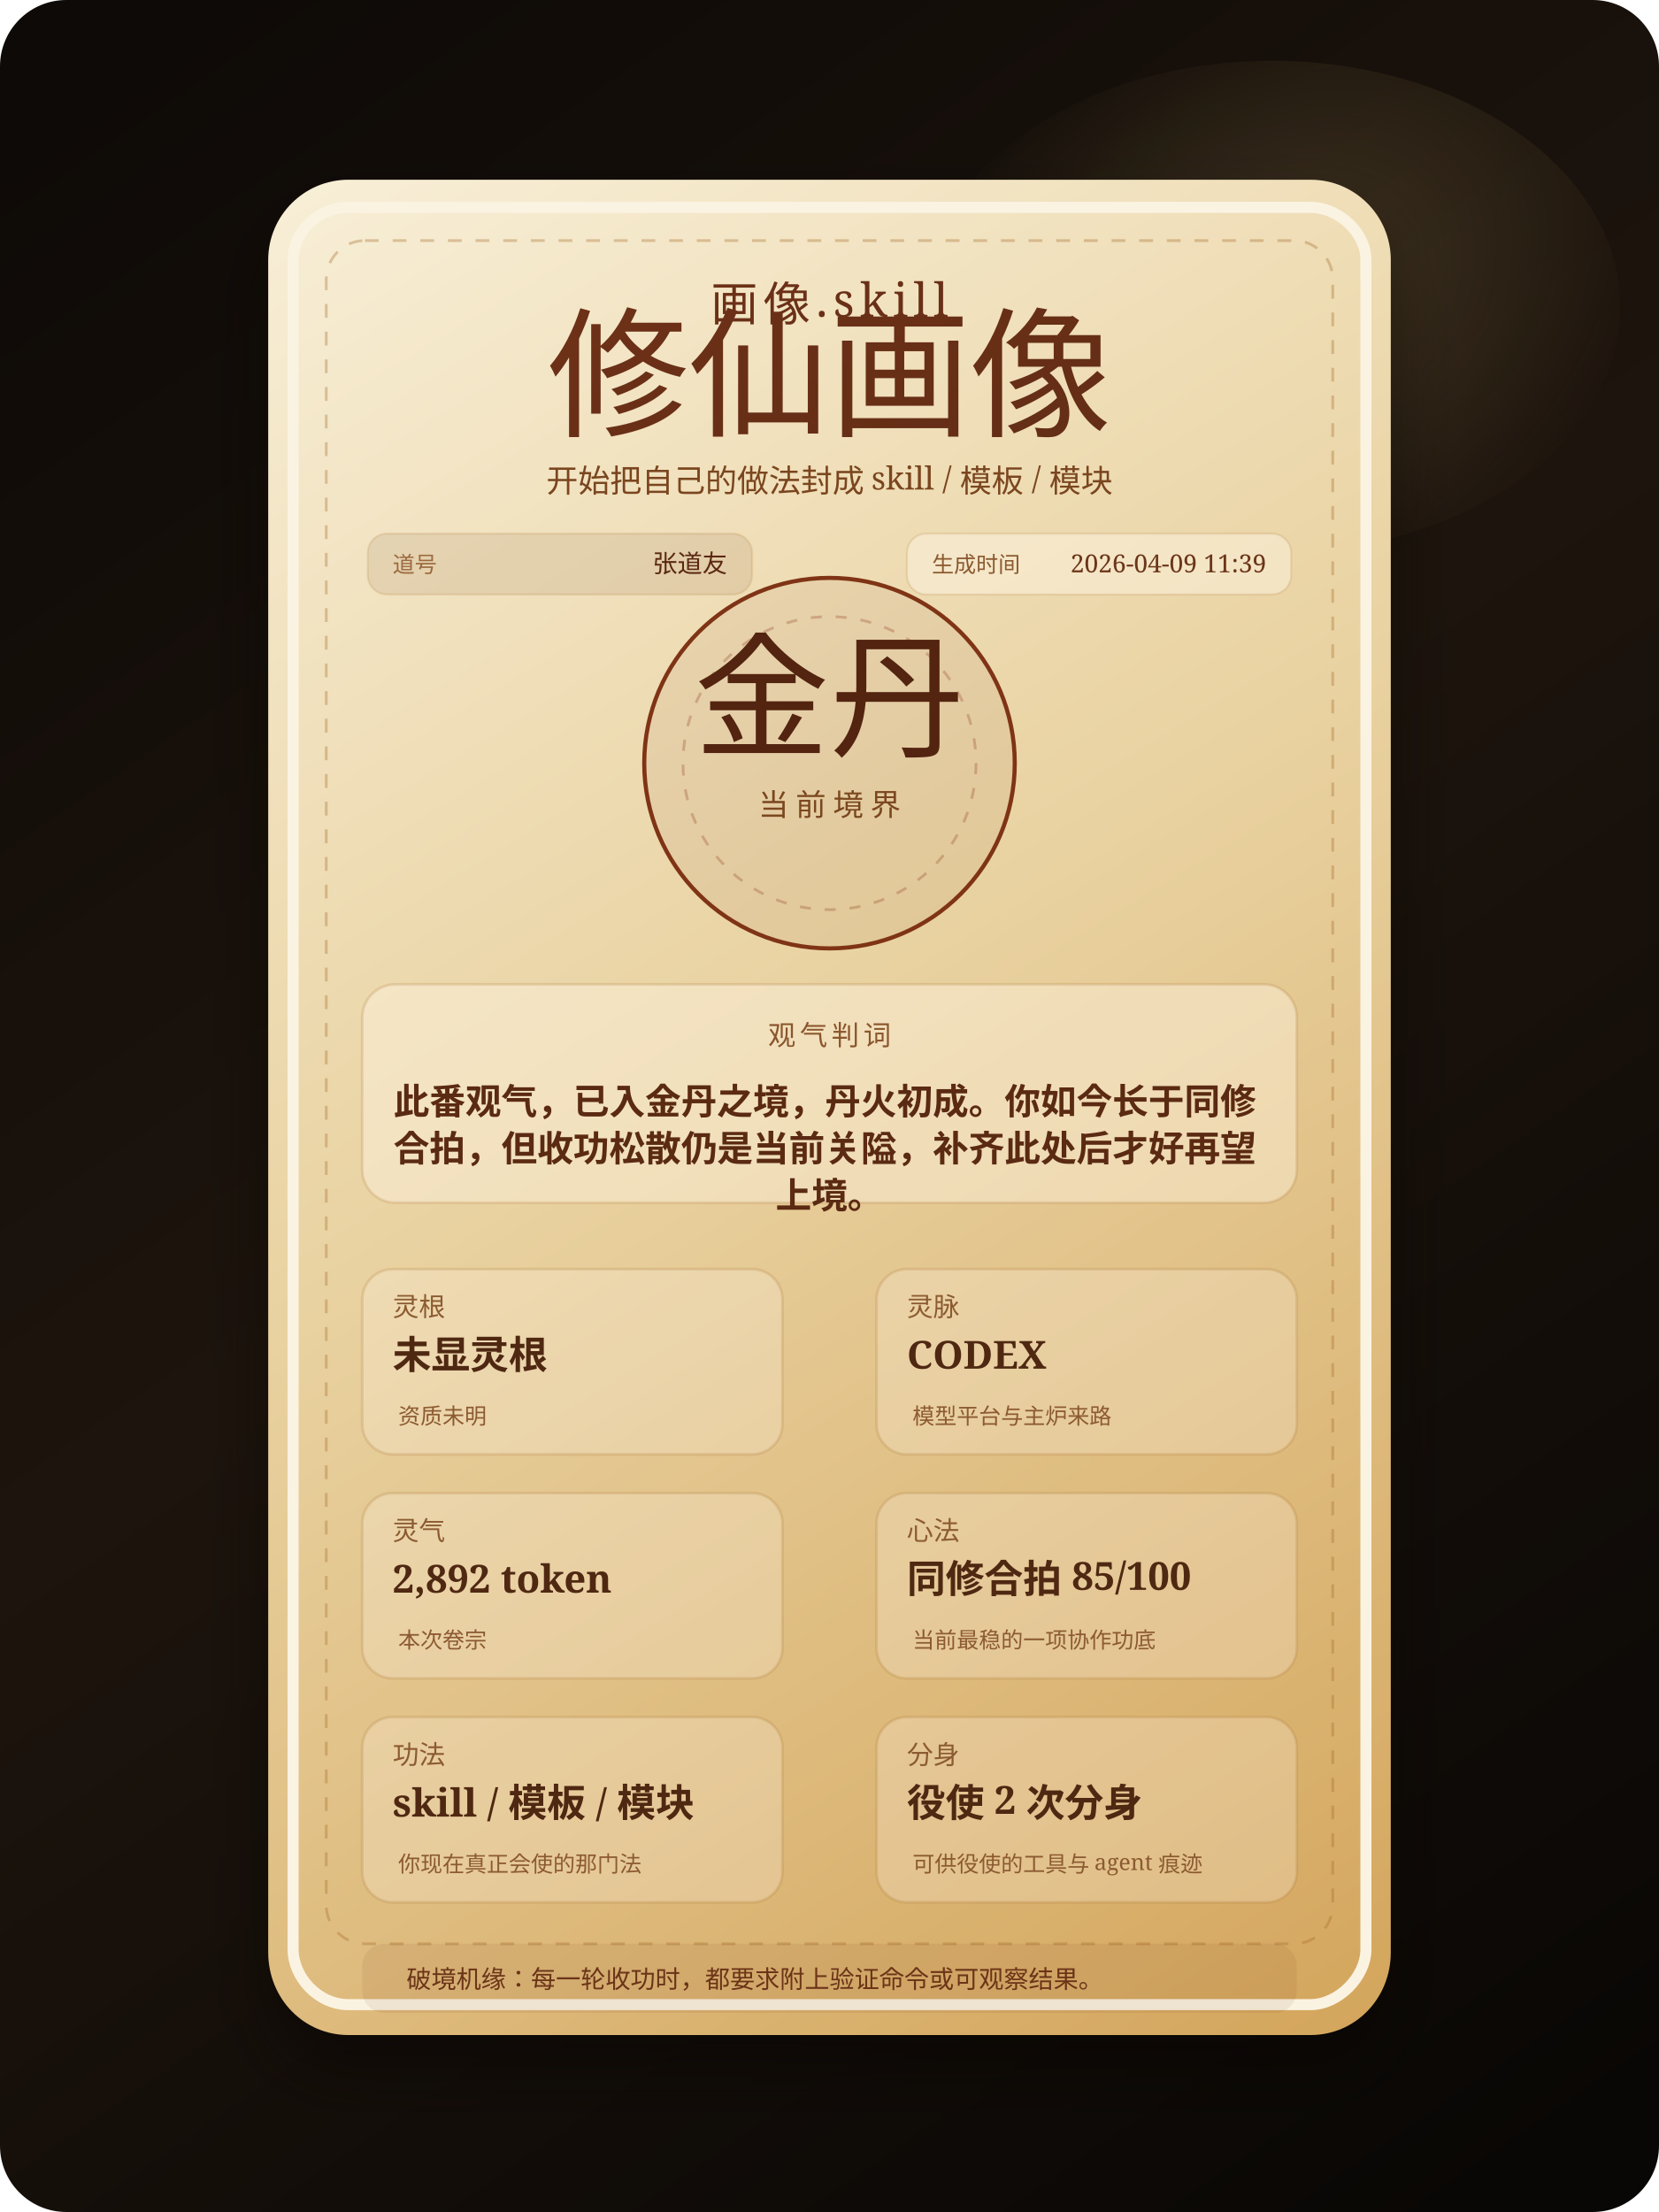
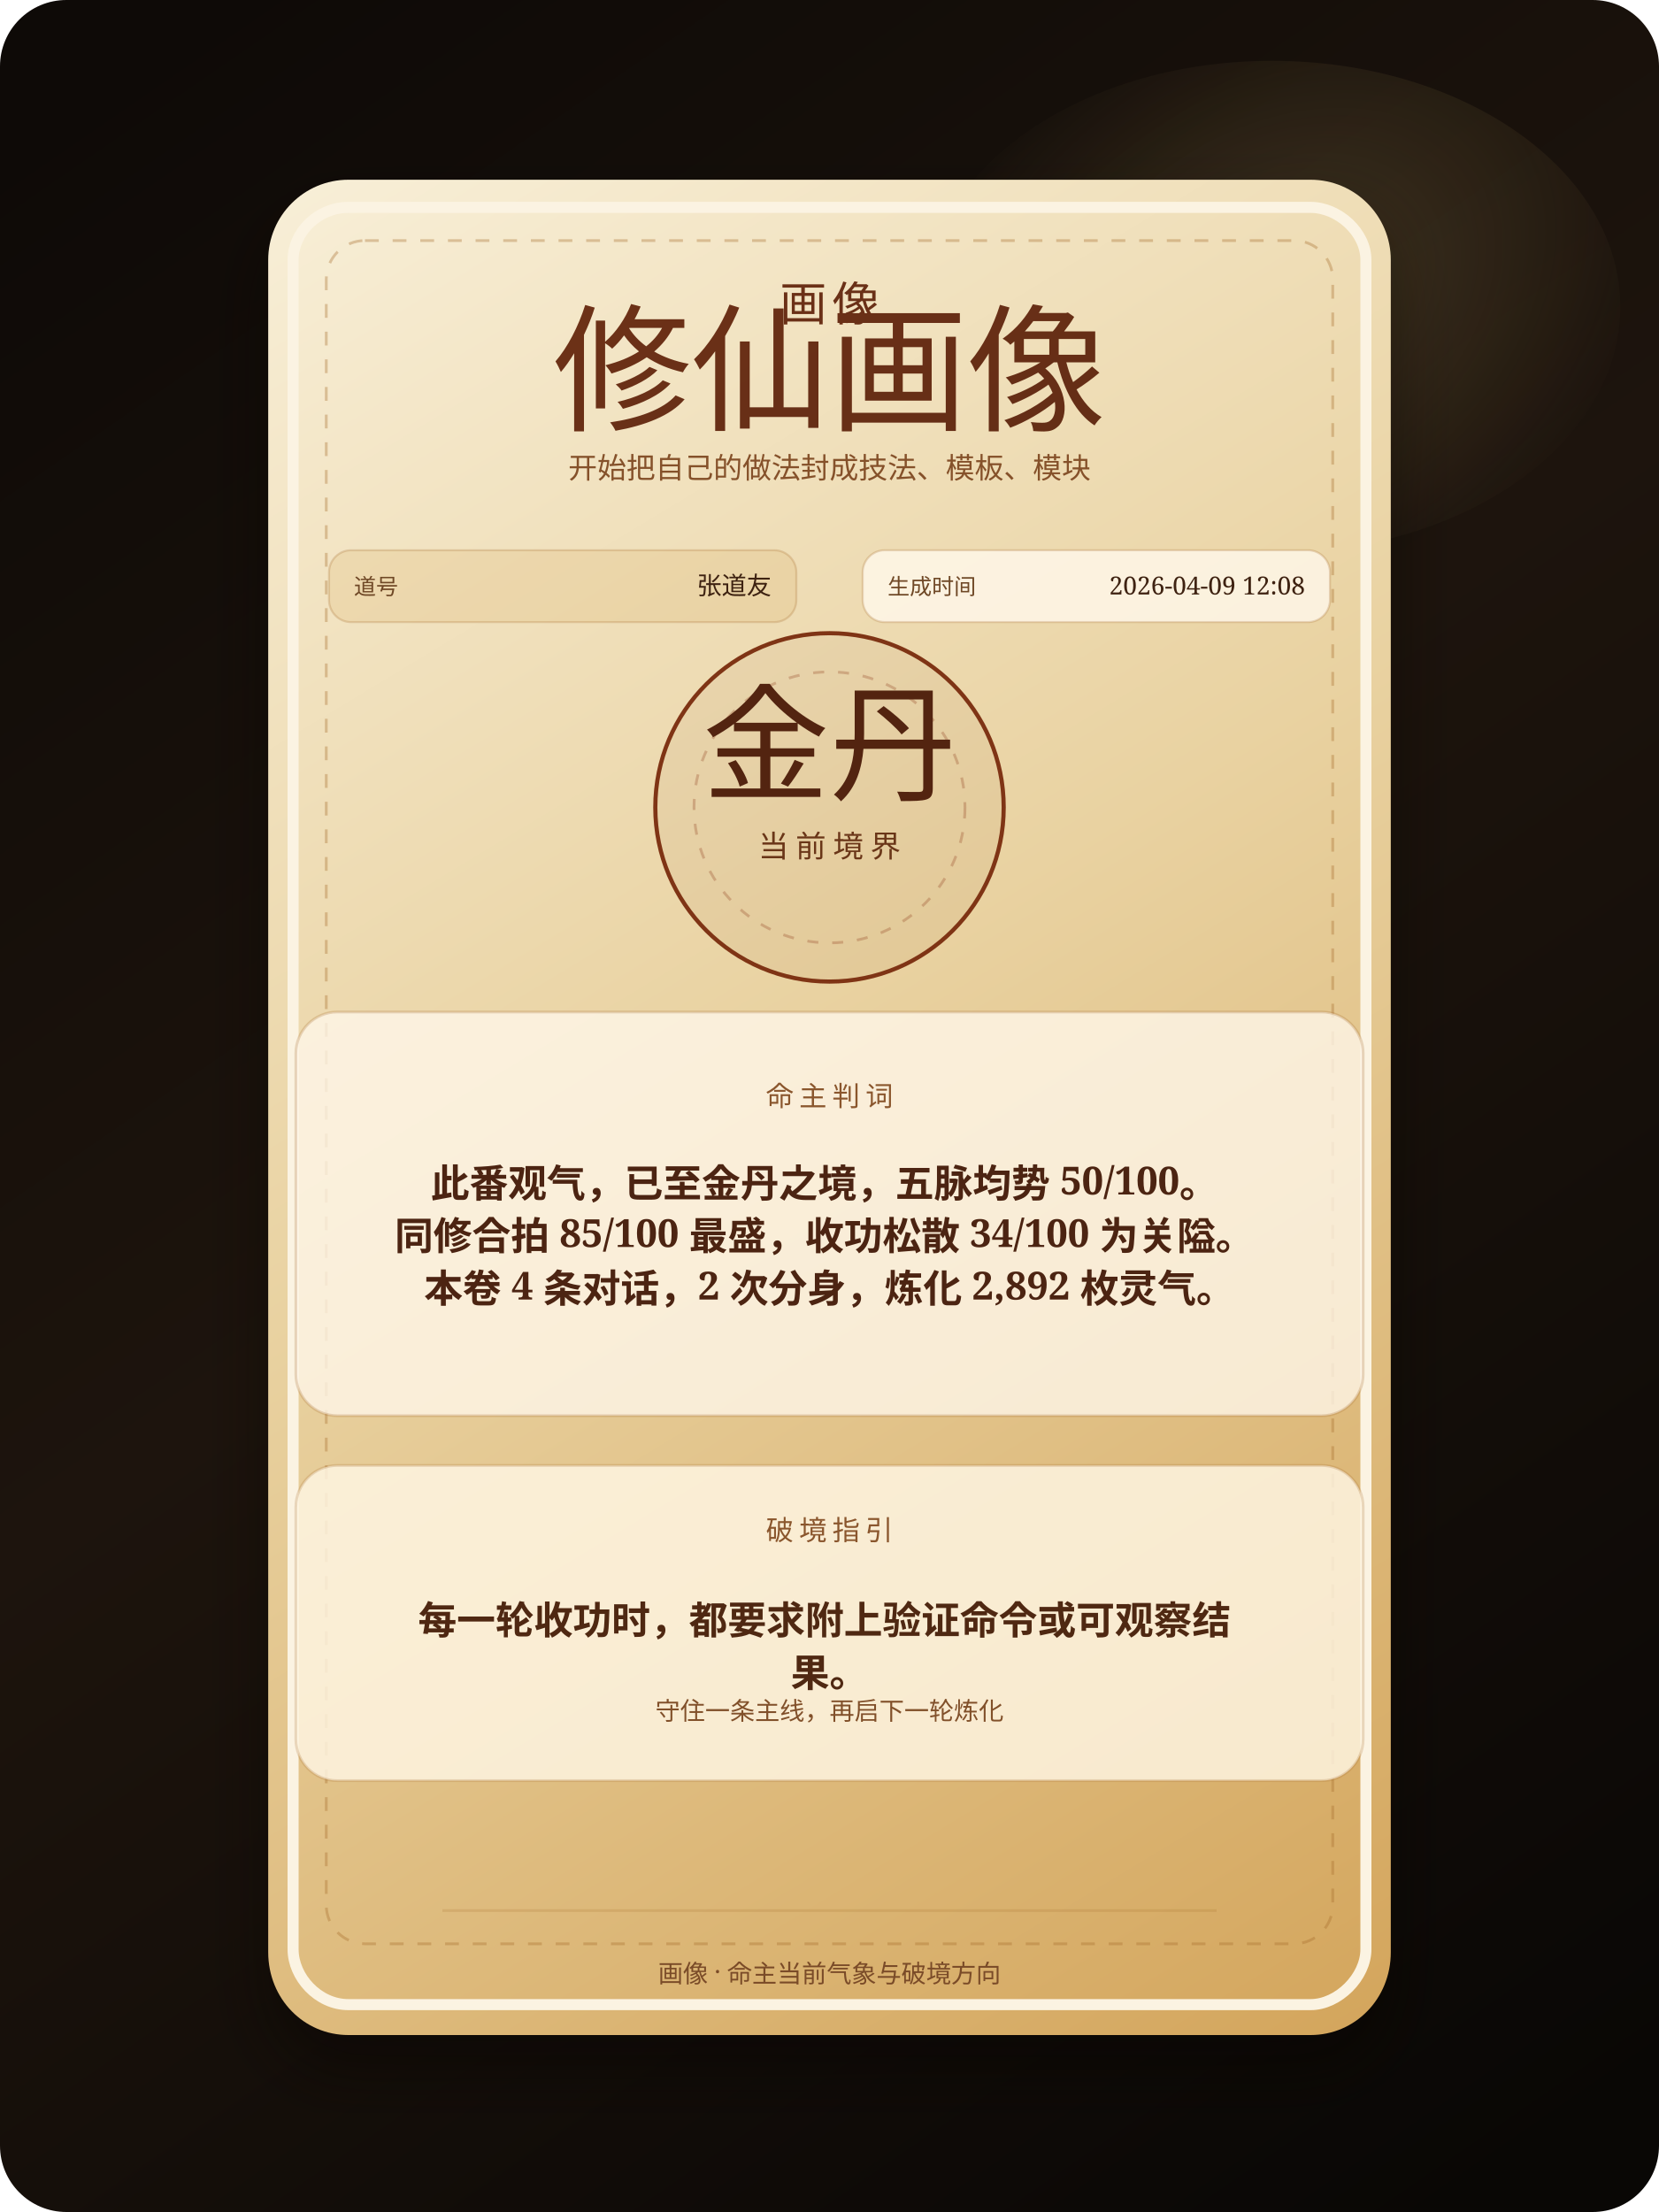
<svg xmlns="http://www.w3.org/2000/svg" width="1200" height="1600" viewBox="0 0 1200 1600" fill="none">
  <defs>
    <linearGradient id="bg" x1="86" y1="48" x2="1124" y2="1556" gradientUnits="userSpaceOnUse">
      <stop stop-color="#0E0A07" />
      <stop offset="0.46" stop-color="#1D140D" />
      <stop offset="1" stop-color="#090705" />
    </linearGradient>
    <linearGradient id="paper" x1="194" y1="124" x2="1018" y2="1486" gradientUnits="userSpaceOnUse">
      <stop stop-color="#F8EFD8" />
      <stop offset="0.45" stop-color="#E9D2A1" />
      <stop offset="1" stop-color="#D3A45A" />
    </linearGradient>
    <linearGradient id="ink" x1="292" y1="210" x2="812" y2="1428" gradientUnits="userSpaceOnUse">
      <stop stop-color="#6F3218" />
      <stop offset="1" stop-color="#3E1D0E" />
    </linearGradient>
    <radialGradient id="mist" cx="0" cy="0" r="1" gradientUnits="userSpaceOnUse" gradientTransform="translate(920 222) rotate(145) scale(314 224)">
      <stop stop-color="#E9C777" stop-opacity="0.2" />
      <stop offset="1" stop-color="#E9C777" stop-opacity="0" />
    </radialGradient>
    <filter id="shadow" x="118" y="92" width="964" height="1436" filterUnits="userSpaceOnUse" color-interpolation-filters="sRGB">
      <feFlood flood-opacity="0" result="BackgroundImageFix" />
      <feColorMatrix in="SourceAlpha" type="matrix" values="0 0 0 0 0 0 0 0 0 0 0 0 0 0 0 0 0 0 127 0" result="hardAlpha" />
      <feOffset dy="26" />
      <feGaussianBlur stdDeviation="24" />
      <feColorMatrix type="matrix" values="0 0 0 0 0.03 0 0 0 0 0.015 0 0 0 0 0.006 0 0 0 0.48 0" />
      <feBlend mode="normal" in2="BackgroundImageFix" result="effect1_dropShadow_0_1" />
      <feBlend mode="normal" in="SourceGraphic" in2="effect1_dropShadow_0_1" result="shape" />
    </filter>
  </defs>
  <rect width="1200" height="1600" rx="48" fill="url(#bg)" />
  <ellipse cx="920" cy="222" rx="252" ry="178" fill="url(#mist)" />
  <g filter="url(#shadow)">
    <path d="M252 130H948C980 130 1006 156 1006 188V1412C1006 1446 980 1472 948 1472H252C220 1472 194 1446 194 1412V188C194 156 220 130 252 130Z" fill="url(#paper)" />
    <path d="M252 150H948C968 150 988 168 988 188V1410C988 1430 968 1450 948 1450H252C230 1450 212 1430 212 1410V188C212 168 230 150 252 150Z" stroke="#FBF3E2" stroke-width="8" />
    <rect x="236" y="174" width="728" height="1232" rx="28" stroke="#A56A2A" stroke-opacity="0.34" stroke-width="2" stroke-dasharray="10 10" />
  </g>
-   <text x="600" y="232" fill="url(#ink)" font-size="34" text-anchor="middle" font-family="PingFang SC, Hiragino Sans GB, Microsoft YaHei, serif" letter-spacing="4">画像.skill</text>
-   <text x="600" y="308" fill="url(#ink)" font-size="102" text-anchor="middle" font-family="STKaiti, KaiTi, serif">修仙画像</text>
-   <text x="600" y="356" fill="#7A461F" font-size="23" text-anchor="middle" font-family="PingFang SC, Hiragino Sans GB, Microsoft YaHei, serif">开始把自己的做法封成 skill / 模板 / 模块</text>
+   <text x="600" y="232" fill="url(#ink)" font-size="34" text-anchor="middle" font-family="PingFang SC, Hiragino Sans GB, Microsoft YaHei, serif" letter-spacing="4">画像</text>
+   <text x="600" y="304" fill="url(#ink)" font-size="100" text-anchor="middle" font-family="STKaiti, KaiTi, serif">修仙画像</text>
+   <text x="600" y="346" fill="#85512A" font-size="21" text-anchor="middle" font-family="PingFang SC, Hiragino Sans GB, Microsoft YaHei, serif" font-weight="400">
+     <tspan x="600" dy="0">开始把自己的做法封成技法、模板、模块</tspan>
+   </text>
  <g>
-     <rect x="266" y="386" width="278" height="44" rx="14" fill="#6D3318" fill-opacity="0.10" stroke="#A56A2A" stroke-opacity="0.16" stroke-width="1.5" />
-     <text x="284" y="414" fill="#9B6A3E" font-size="16" font-family="PingFang SC, Hiragino Sans GB, Microsoft YaHei, serif">道号</text>
-     <text x="526" y="414" fill="#5A2812" font-size="18" text-anchor="end" font-family="PingFang SC, Hiragino Sans GB, Microsoft YaHei, serif">张道友</text>
+     <rect x="238" y="398" width="338" height="52" rx="16" fill="#DDBB7A" fill-opacity="0.28" stroke="#A56A2A" stroke-opacity="0.24" stroke-width="1.5" />
+     <text x="256" y="430" fill="#6F4826" font-size="16" font-family="PingFang SC, Hiragino Sans GB, Microsoft YaHei, serif">道号</text>
+     <text x="558" y="430" fill="#3E2211" font-size="18" text-anchor="end" font-family="PingFang SC, Hiragino Sans GB, Microsoft YaHei, serif">张道友</text>
  </g>
  <g>
-     <rect x="656" y="386" width="278" height="44" rx="14" fill="#FFF7EA" fill-opacity="0.42" stroke="#A56A2A" stroke-opacity="0.16" stroke-width="1.5" />
-     <text x="674" y="414" fill="#8B5A31" font-size="16" font-family="PingFang SC, Hiragino Sans GB, Microsoft YaHei, serif">生成时间</text>
-     <text x="916" y="414" fill="#6B3518" font-size="18" text-anchor="end" font-family="PingFang SC, Hiragino Sans GB, Microsoft YaHei, serif">2026-04-09 11:39</text>
+     <rect x="624" y="398" width="338" height="52" rx="16" fill="#FFF7EA" fill-opacity="0.82" stroke="#A56A2A" stroke-opacity="0.24" stroke-width="1.5" />
+     <text x="642" y="430" fill="#6F4826" font-size="16" font-family="PingFang SC, Hiragino Sans GB, Microsoft YaHei, serif">生成时间</text>
+     <text x="944" y="430" fill="#3E2211" font-size="18" text-anchor="end" font-family="PingFang SC, Hiragino Sans GB, Microsoft YaHei, serif">2026-04-09 12:08</text>
  </g>
  <g>
-     <circle cx="600" cy="552" r="134" fill="#6A2E13" fill-opacity="0.06" stroke="#7F3415" stroke-width="3" />
-     <circle cx="600" cy="552" r="106" stroke="#8B3C19" stroke-opacity="0.28" stroke-width="2" stroke-dasharray="8 10" />
-     <text x="600" y="540" fill="#532410" font-size="98" text-anchor="middle" font-family="STKaiti, KaiTi, serif">金丹</text>
-     <text x="600" y="590" fill="#7B471F" font-size="22" text-anchor="middle" font-family="PingFang SC, Hiragino Sans GB, Microsoft YaHei, serif" letter-spacing="5">当前境界</text>
+     <circle cx="600" cy="584" r="126" fill="#6A2E13" fill-opacity="0.05" stroke="#7F3415" stroke-width="3" />
+     <circle cx="600" cy="584" r="98" stroke="#8B3C19" stroke-opacity="0.28" stroke-width="2" stroke-dasharray="8 10" />
+     <text x="600" y="572" fill="#532410" font-size="92" text-anchor="middle" font-family="STKaiti, KaiTi, serif">金丹</text>
+     <text x="600" y="620" fill="#6A3618" font-size="22" text-anchor="middle" font-family="PingFang SC, Hiragino Sans GB, Microsoft YaHei, serif" letter-spacing="5">当前境界</text>
  </g>
  <g>
-     <rect x="262" y="712" width="676" height="158" rx="24" fill="#FFF6E6" fill-opacity="0.42" stroke="#A56A2A" stroke-opacity="0.18" stroke-width="2" />
-     <text x="600" y="756" fill="#8A562D" font-size="20" text-anchor="middle" font-family="PingFang SC, Hiragino Sans GB, Microsoft YaHei, serif" letter-spacing="3">观气判词</text>
-     <text x="600" y="806" fill="#5B2A12" font-size="26" text-anchor="middle" font-family="STKaiti, KaiTi, serif" font-weight="700">
-       <tspan x="600" dy="0">此番观气，已入金丹之境，丹火初成。你如今长于同修</tspan>
-       <tspan x="600" dy="34">合拍，但收功松散仍是当前关隘，补齐此处后才好再望</tspan>
-       <tspan x="600" dy="34">上境。</tspan>
+     <rect x="214" y="732" width="772" height="292" rx="30" fill="#FFF7EA" fill-opacity="0.78" stroke="#A56A2A" stroke-opacity="0.24" stroke-width="2" />
+     <text x="600" y="800" fill="#8A562D" font-size="20" text-anchor="middle" font-family="PingFang SC, Hiragino Sans GB, Microsoft YaHei, serif" letter-spacing="4">命主判词</text>
+     <text x="600" y="866" fill="#4C2412" font-size="28" text-anchor="middle" font-family="STKaiti, KaiTi, serif" font-weight="700">
+       <tspan x="600" dy="0">此番观气，已至金丹之境，五脉均势 50/100。</tspan>
+       <tspan x="600" dy="38">同修合拍 85/100 最盛，收功松散 34/100 为关隘。</tspan>
+       <tspan x="600" dy="38">本卷 4 条对话，2 次分身，炼化 2,892 枚灵气。</tspan>
    </text>
  </g>
  <g>
-     <rect x="262" y="918" width="304" height="134" rx="22" fill="#FFF9ED" fill-opacity="0.24" stroke="#A46A2B" stroke-opacity="0.18" stroke-width="2" />
-     <text x="284" y="952" fill="#8C5B31" font-size="19" font-family="PingFang SC, Hiragino Sans GB, Microsoft YaHei, serif">灵根</text>
-     <text x="284" y="990" fill="#4F2812" font-size="28" text-anchor="start" font-family="PingFang SC, Hiragino Sans GB, Microsoft YaHei, serif" font-weight="700">
-       <tspan x="284" dy="0">未显灵根</tspan>
+     <rect x="214" y="1060" width="772" height="228" rx="30" fill="#FFF6E4" fill-opacity="0.82" stroke="#A56A2A" stroke-opacity="0.22" stroke-width="2" />
+     <text x="600" y="1114" fill="#8A562D" font-size="20" text-anchor="middle" font-family="PingFang SC, Hiragino Sans GB, Microsoft YaHei, serif" letter-spacing="4">破境指引</text>
+     <text x="600" y="1182" fill="#4F2812" font-size="28" text-anchor="middle" font-family="STKaiti, KaiTi, serif" font-weight="700">
+       <tspan x="600" dy="0">每一轮收功时，都要求附上验证命令或可观察结</tspan>
+       <tspan x="600" dy="38">果。</tspan>
    </text>
-     <text x="288" y="1030" fill="#8C5A31" font-size="16" text-anchor="start" font-family="PingFang SC, Hiragino Sans GB, Microsoft YaHei, serif" font-weight="400">
-       <tspan x="288" dy="0">资质未明</tspan>
-     </text>
+     <text x="600" y="1244" fill="#81502A" font-size="18" text-anchor="middle" font-family="PingFang SC, Hiragino Sans GB, Microsoft YaHei, serif">守住一条主线，再启下一轮炼化</text>
  </g>
-   <g>
-     <rect x="634" y="918" width="304" height="134" rx="22" fill="#FFF9ED" fill-opacity="0.24" stroke="#A46A2B" stroke-opacity="0.18" stroke-width="2" />
-     <text x="656" y="952" fill="#8C5B31" font-size="19" font-family="PingFang SC, Hiragino Sans GB, Microsoft YaHei, serif">灵脉</text>
-     <text x="656" y="990" fill="#4F2812" font-size="28" text-anchor="start" font-family="PingFang SC, Hiragino Sans GB, Microsoft YaHei, serif" font-weight="700">
-       <tspan x="656" dy="0">CODEX</tspan>
-     </text>
-     <text x="660" y="1030" fill="#8C5A31" font-size="16" text-anchor="start" font-family="PingFang SC, Hiragino Sans GB, Microsoft YaHei, serif" font-weight="400">
-       <tspan x="660" dy="0">模型平台与主炉来路</tspan>
-     </text>
-   </g>
-   <g>
-     <rect x="262" y="1080" width="304" height="134" rx="22" fill="#FFF9ED" fill-opacity="0.24" stroke="#A46A2B" stroke-opacity="0.18" stroke-width="2" />
-     <text x="284" y="1114" fill="#8C5B31" font-size="19" font-family="PingFang SC, Hiragino Sans GB, Microsoft YaHei, serif">灵气</text>
-     <text x="284" y="1152" fill="#4F2812" font-size="28" text-anchor="start" font-family="PingFang SC, Hiragino Sans GB, Microsoft YaHei, serif" font-weight="700">
-       <tspan x="284" dy="0">2,892 token</tspan>
-     </text>
-     <text x="288" y="1192" fill="#8C5A31" font-size="16" text-anchor="start" font-family="PingFang SC, Hiragino Sans GB, Microsoft YaHei, serif" font-weight="400">
-       <tspan x="288" dy="0">本次卷宗</tspan>
-     </text>
-   </g>
-   <g>
-     <rect x="634" y="1080" width="304" height="134" rx="22" fill="#FFF9ED" fill-opacity="0.24" stroke="#A46A2B" stroke-opacity="0.18" stroke-width="2" />
-     <text x="656" y="1114" fill="#8C5B31" font-size="19" font-family="PingFang SC, Hiragino Sans GB, Microsoft YaHei, serif">心法</text>
-     <text x="656" y="1152" fill="#4F2812" font-size="28" text-anchor="start" font-family="PingFang SC, Hiragino Sans GB, Microsoft YaHei, serif" font-weight="700">
-       <tspan x="656" dy="0">同修合拍 85/100</tspan>
-     </text>
-     <text x="660" y="1192" fill="#8C5A31" font-size="16" text-anchor="start" font-family="PingFang SC, Hiragino Sans GB, Microsoft YaHei, serif" font-weight="400">
-       <tspan x="660" dy="0">当前最稳的一项协作功底</tspan>
-     </text>
-   </g>
-   <g>
-     <rect x="262" y="1242" width="304" height="134" rx="22" fill="#FFF9ED" fill-opacity="0.24" stroke="#A46A2B" stroke-opacity="0.18" stroke-width="2" />
-     <text x="284" y="1276" fill="#8C5B31" font-size="19" font-family="PingFang SC, Hiragino Sans GB, Microsoft YaHei, serif">功法</text>
-     <text x="284" y="1314" fill="#4F2812" font-size="28" text-anchor="start" font-family="PingFang SC, Hiragino Sans GB, Microsoft YaHei, serif" font-weight="700">
-       <tspan x="284" dy="0">skill / 模板 / 模块</tspan>
-     </text>
-     <text x="288" y="1354" fill="#8C5A31" font-size="16" text-anchor="start" font-family="PingFang SC, Hiragino Sans GB, Microsoft YaHei, serif" font-weight="400">
-       <tspan x="288" dy="0">你现在真正会使的那门法</tspan>
-     </text>
-   </g>
-   <g>
-     <rect x="634" y="1242" width="304" height="134" rx="22" fill="#FFF9ED" fill-opacity="0.24" stroke="#A46A2B" stroke-opacity="0.18" stroke-width="2" />
-     <text x="656" y="1276" fill="#8C5B31" font-size="19" font-family="PingFang SC, Hiragino Sans GB, Microsoft YaHei, serif">分身</text>
-     <text x="656" y="1314" fill="#4F2812" font-size="28" text-anchor="start" font-family="PingFang SC, Hiragino Sans GB, Microsoft YaHei, serif" font-weight="700">
-       <tspan x="656" dy="0">役使 2 次分身</tspan>
-     </text>
-     <text x="660" y="1354" fill="#8C5A31" font-size="16" text-anchor="start" font-family="PingFang SC, Hiragino Sans GB, Microsoft YaHei, serif" font-weight="400">
-       <tspan x="660" dy="0">可供役使的工具与 agent 痕迹</tspan>
-     </text>
-   </g>
-   <g>
-     <rect x="262" y="1406" width="676" height="50" rx="16" fill="#6E3114" fill-opacity="0.08" />
-     <text x="294" y="1438" fill="#6B3417" font-size="18" font-family="PingFang SC, Hiragino Sans GB, Microsoft YaHei, serif">破境机缘：每一轮收功时，都要求附上验证命令或可观察结果。</text>
-   </g>
+   <line x1="320" y1="1382" x2="880" y2="1382" stroke="#A56A2A" stroke-opacity="0.18" stroke-width="2" />
+   <text x="600" y="1434" fill="#7A4B28" font-size="18" text-anchor="middle" font-family="PingFang SC, Hiragino Sans GB, Microsoft YaHei, serif">画像 · 命主当前气象与破境方向</text>
</svg>
